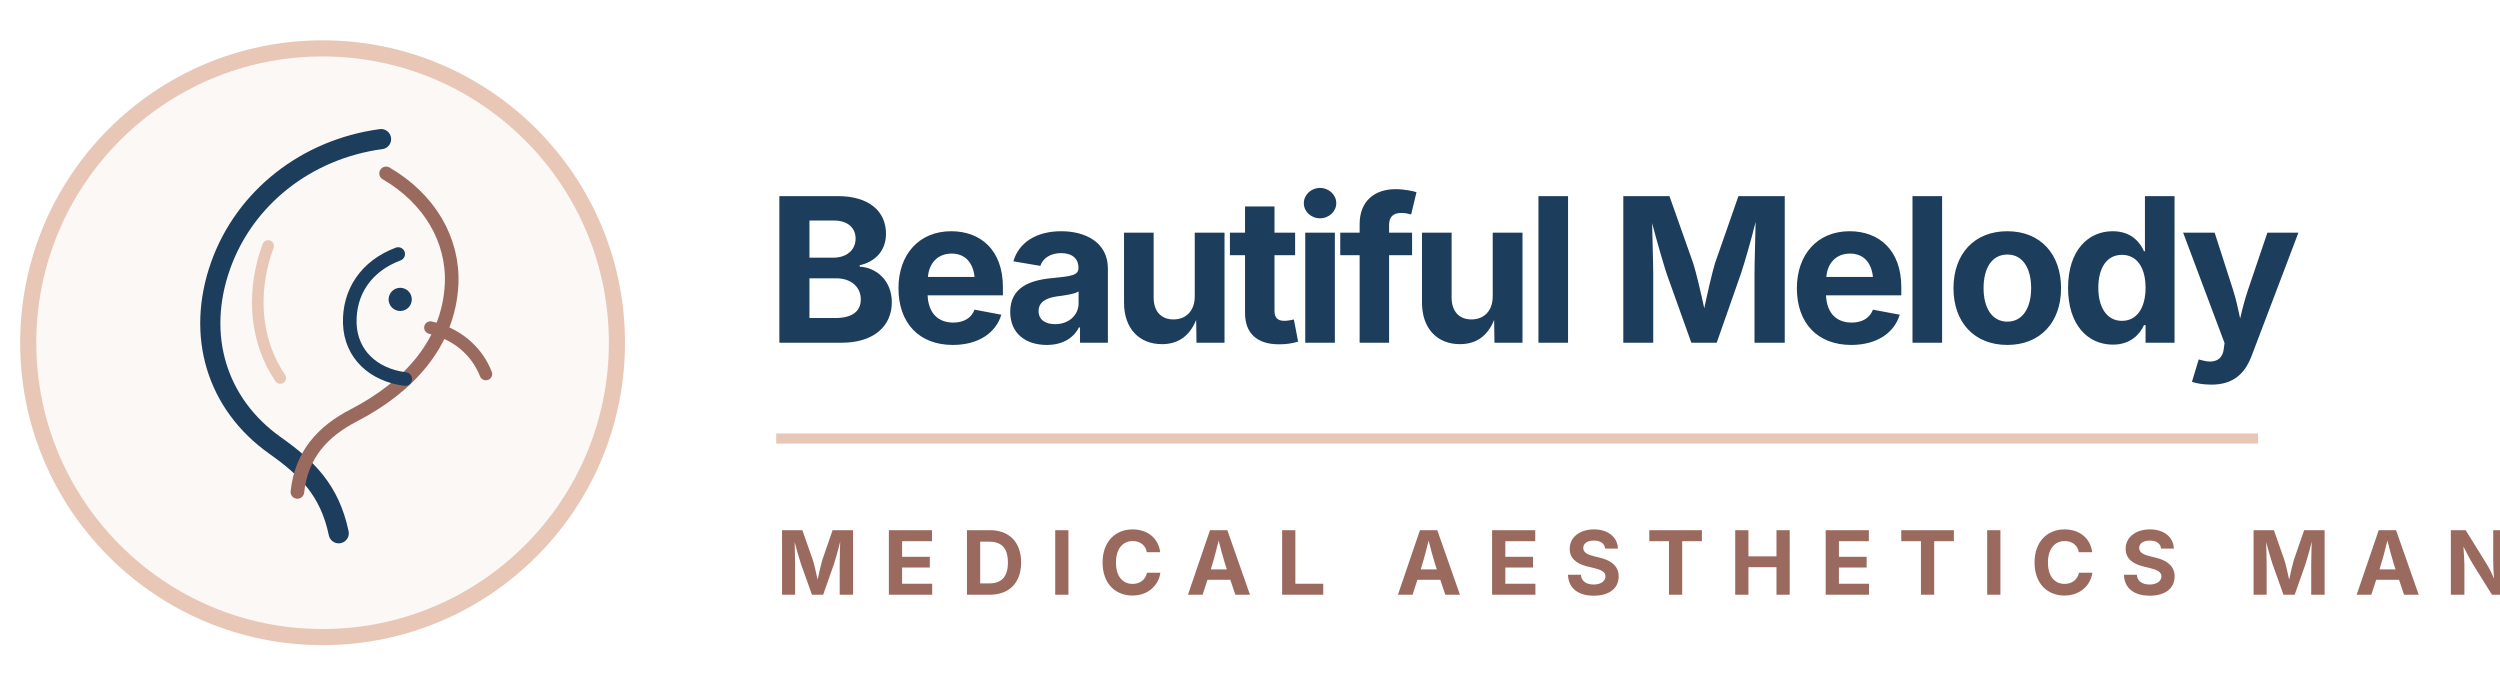
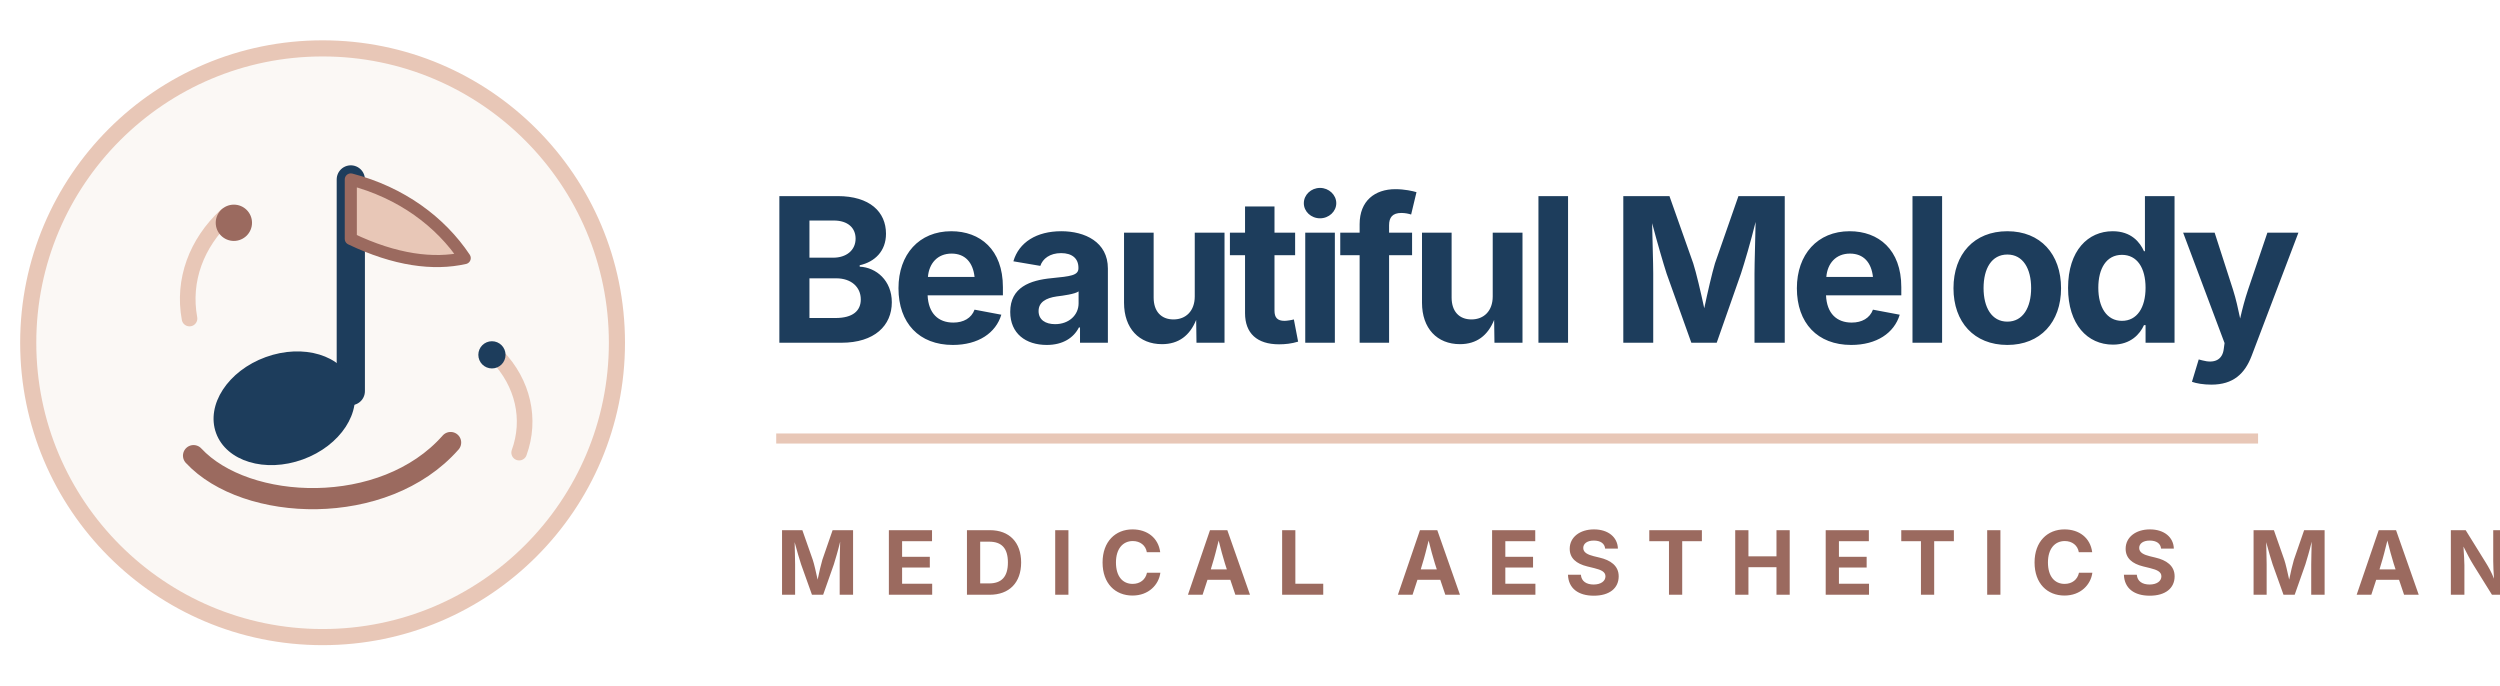
<svg xmlns="http://www.w3.org/2000/svg" width="248" height="68" viewBox="0 0 248 68" fill="none" role="img" aria-labelledby="title desc">
  <g transform="translate(2 4)">
    <rect x="0.8" y="0.8" width="58.4" height="58.4" rx="29.2" fill="#FBF8F5" stroke="#E8C7B7" stroke-width="1.6" />
-     <path d="M35.8 9.8C28.4 10.8 22.3 15.6 19.9 22.3C17.4 29.3 19.5 36.1 25.3 40.2C28.4 42.4 30.7 44.6 31.6 48.9" stroke="#1D3D5C" stroke-width="2" stroke-linecap="round" />
-     <path d="M36.3 13.2C40.6 15.7 43 19.8 42.8 24.2C42.5 30.1 38.5 34.4 33.1 37.2C30 38.8 27.9 41.1 27.5 44.8" stroke="#9B6A5F" stroke-width="1.35" stroke-linecap="round" />
-     <path d="M37.5 21.2C34.3 22.4 32.6 25 32.7 28.1C32.8 31.1 35 33.2 38.2 33.6" stroke="#1D3D5C" stroke-width="1.35" stroke-linecap="round" />
-     <path d="M40.7 28.5C43.3 29.1 45.3 30.8 46.2 33.1" stroke="#9B6A5F" stroke-width="1.25" stroke-linecap="round" />
-     <path d="M24.6 20.4C23.2 24.1 22.9 29.2 25.8 33.5" stroke="#E8C7B7" stroke-width="1.15" stroke-linecap="round" />
-     <circle cx="37.7" cy="25.7" r="1.15" fill="#1D3D5C" />
+     <path d="M17.2 41.2C22.4 46.8 36.1 47.4 42.7 39.9" stroke="#9B6A5F" stroke-width="2.1" stroke-linecap="round" />
+     <path d="M32.8 13.8V34.8" stroke="#1D3D5C" stroke-width="2.8" stroke-linecap="round" />
+     <path d="M32.8 13.8C37.8 15.1 41.7 18 44.1 21.6C41 22.3 37.2 21.8 32.8 19.7V13.8Z" fill="#E8C7B7" stroke="#9B6A5F" stroke-width="1.2" stroke-linejoin="round" />
+     <ellipse cx="26.2" cy="36.5" rx="7.2" ry="5.4" transform="rotate(-20 26.2 36.5)" fill="#1D3D5C" />
+     <path d="M20.4 17.4C17.5 20.1 16.1 23.8 16.8 27.6" stroke="#E8C7B7" stroke-width="1.55" stroke-linecap="round" />
+     <path d="M47.3 31.3C49.9 34 50.7 37.6 49.5 40.9" stroke="#E8C7B7" stroke-width="1.55" stroke-linecap="round" />
+     <circle cx="21.2" cy="18.1" r="1.8" fill="#9B6A5F" />
+     <circle cx="46.8" cy="31.2" r="1.35" fill="#1D3D5C" />
  </g>
  <g transform="translate(76 15)">
    <text x="0" y="19" fill="#1D3D5C" font-family="Inter, Arial, sans-serif" font-size="20" font-weight="700" letter-spacing="-0.9">Beautiful Melody</text>
    <path d="M1 28.5H148" stroke="#E8C7B7" stroke-width="1" />
    <text x="1" y="44" fill="#9B6A5F" font-family="Inter, Arial, sans-serif" font-size="8.8" font-weight="700" letter-spacing="2.4">MEDICAL AESTHETICS MANUFACTURER</text>
  </g>
</svg>
